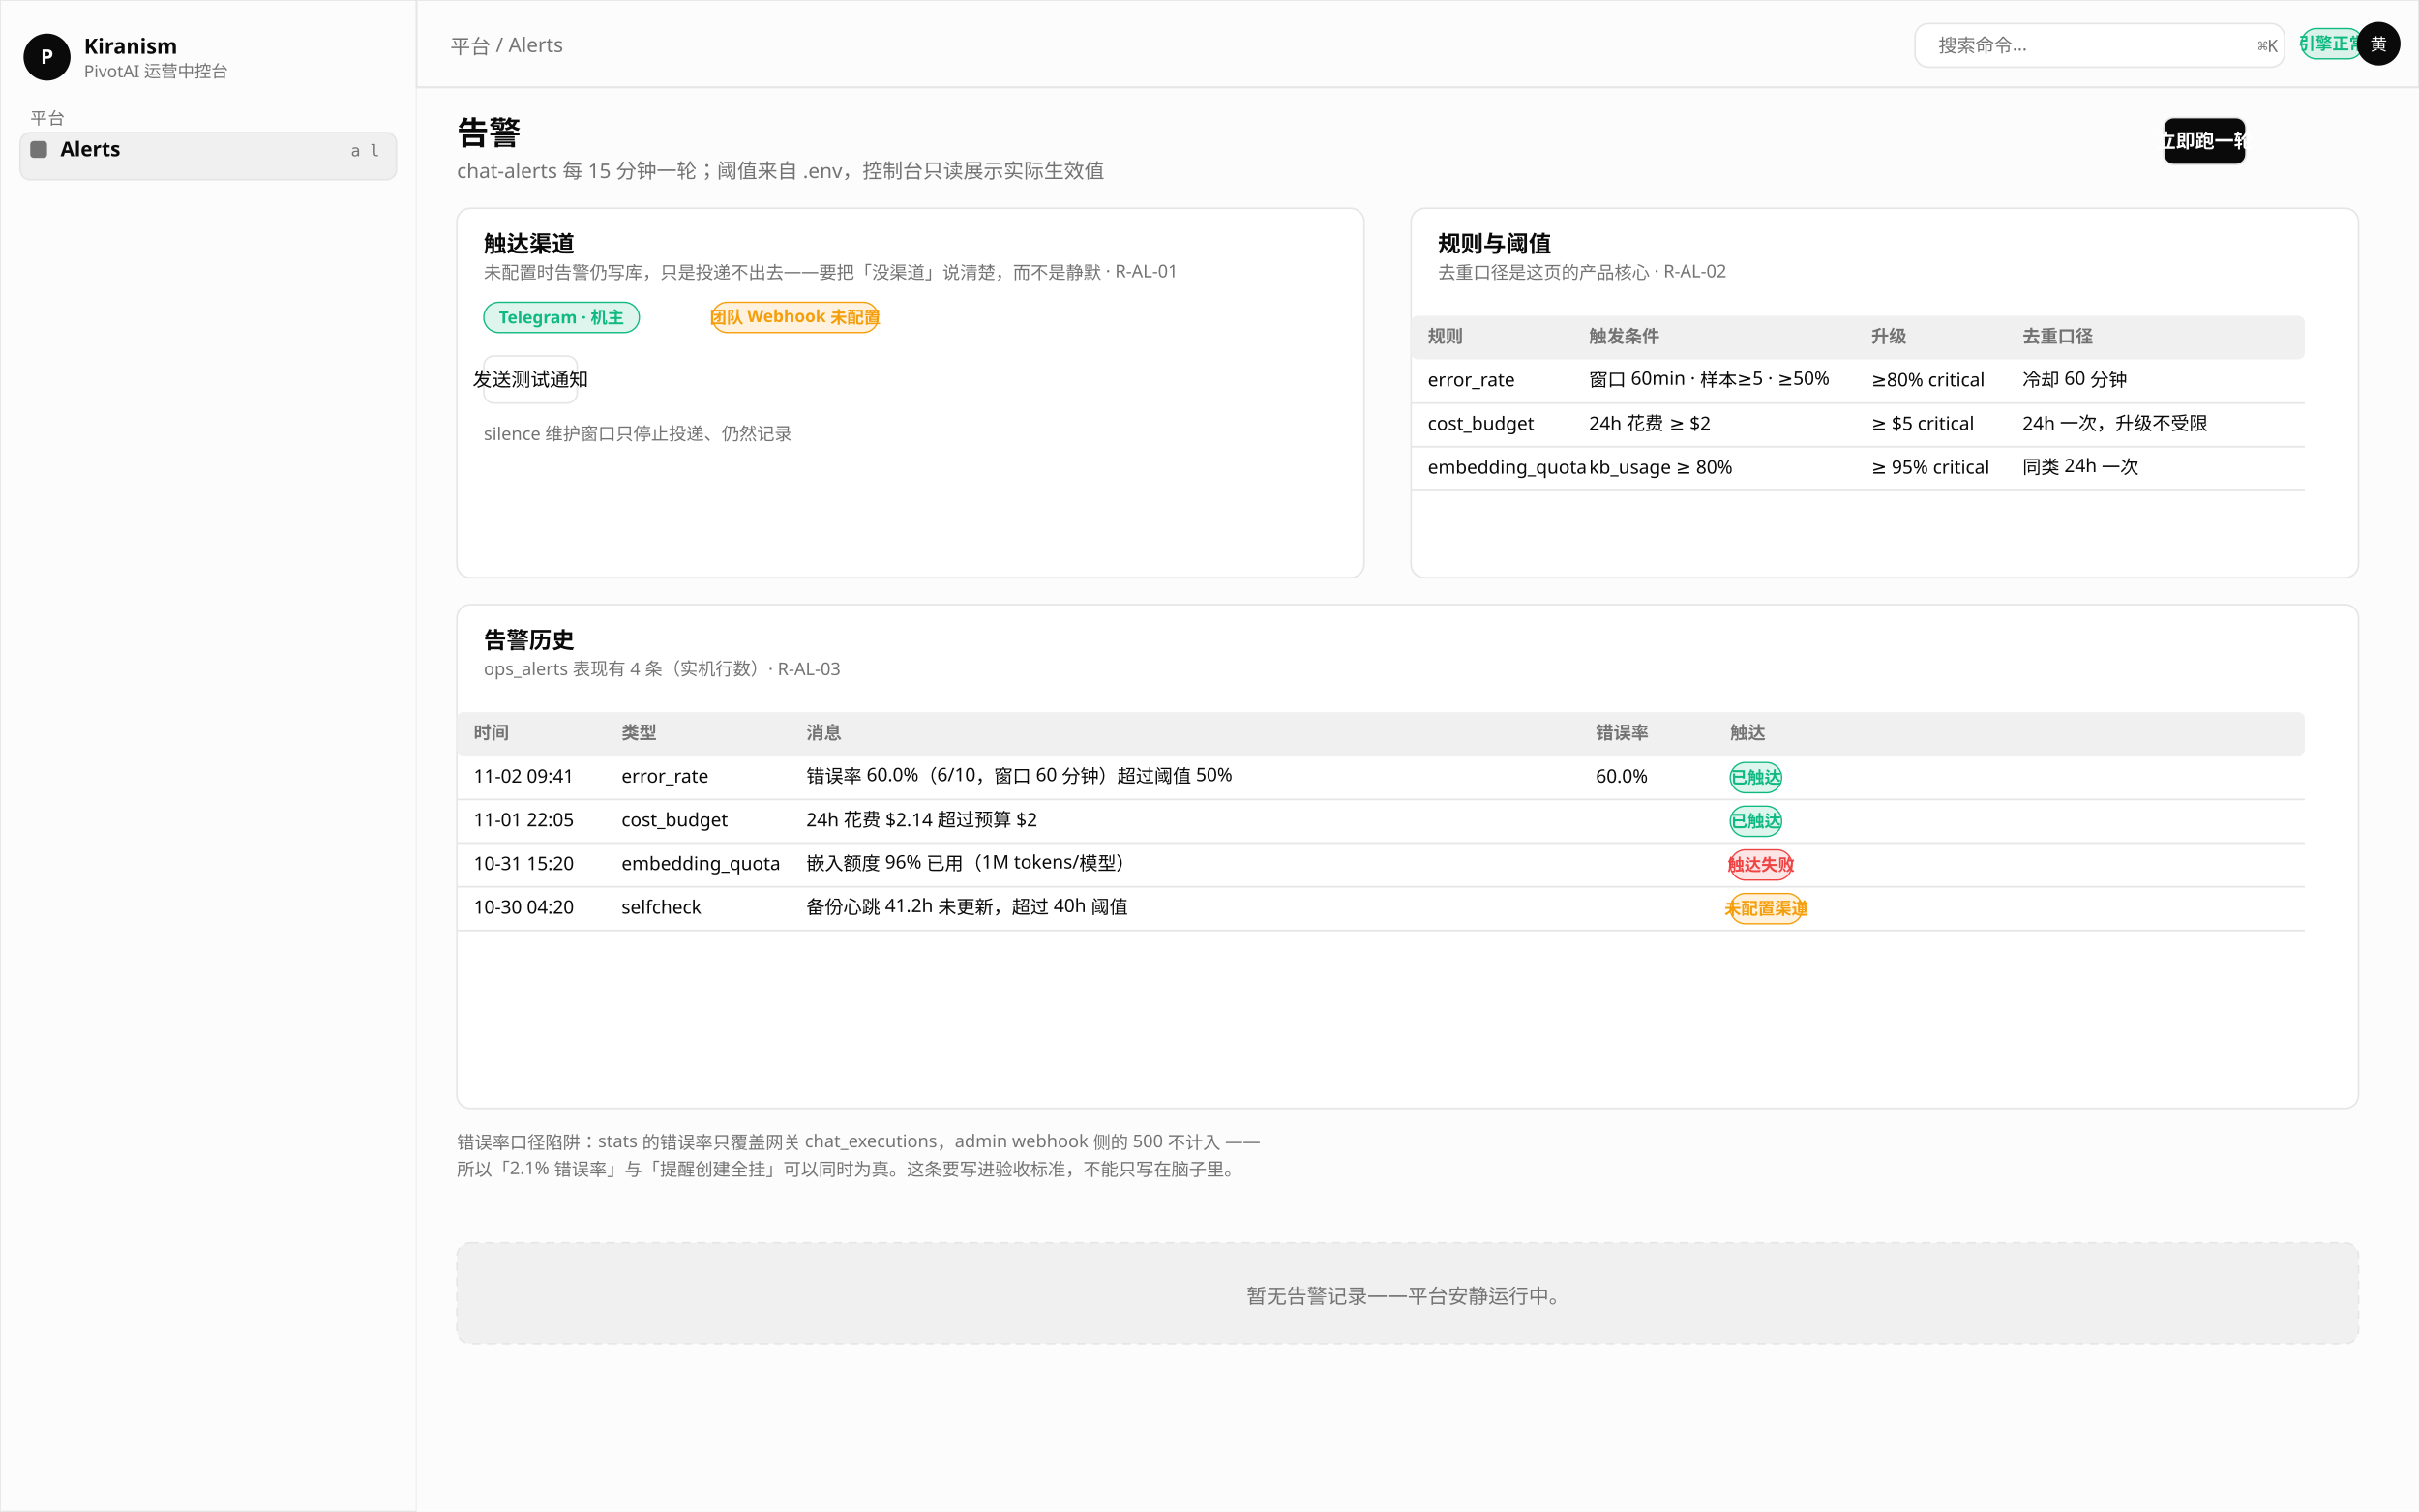
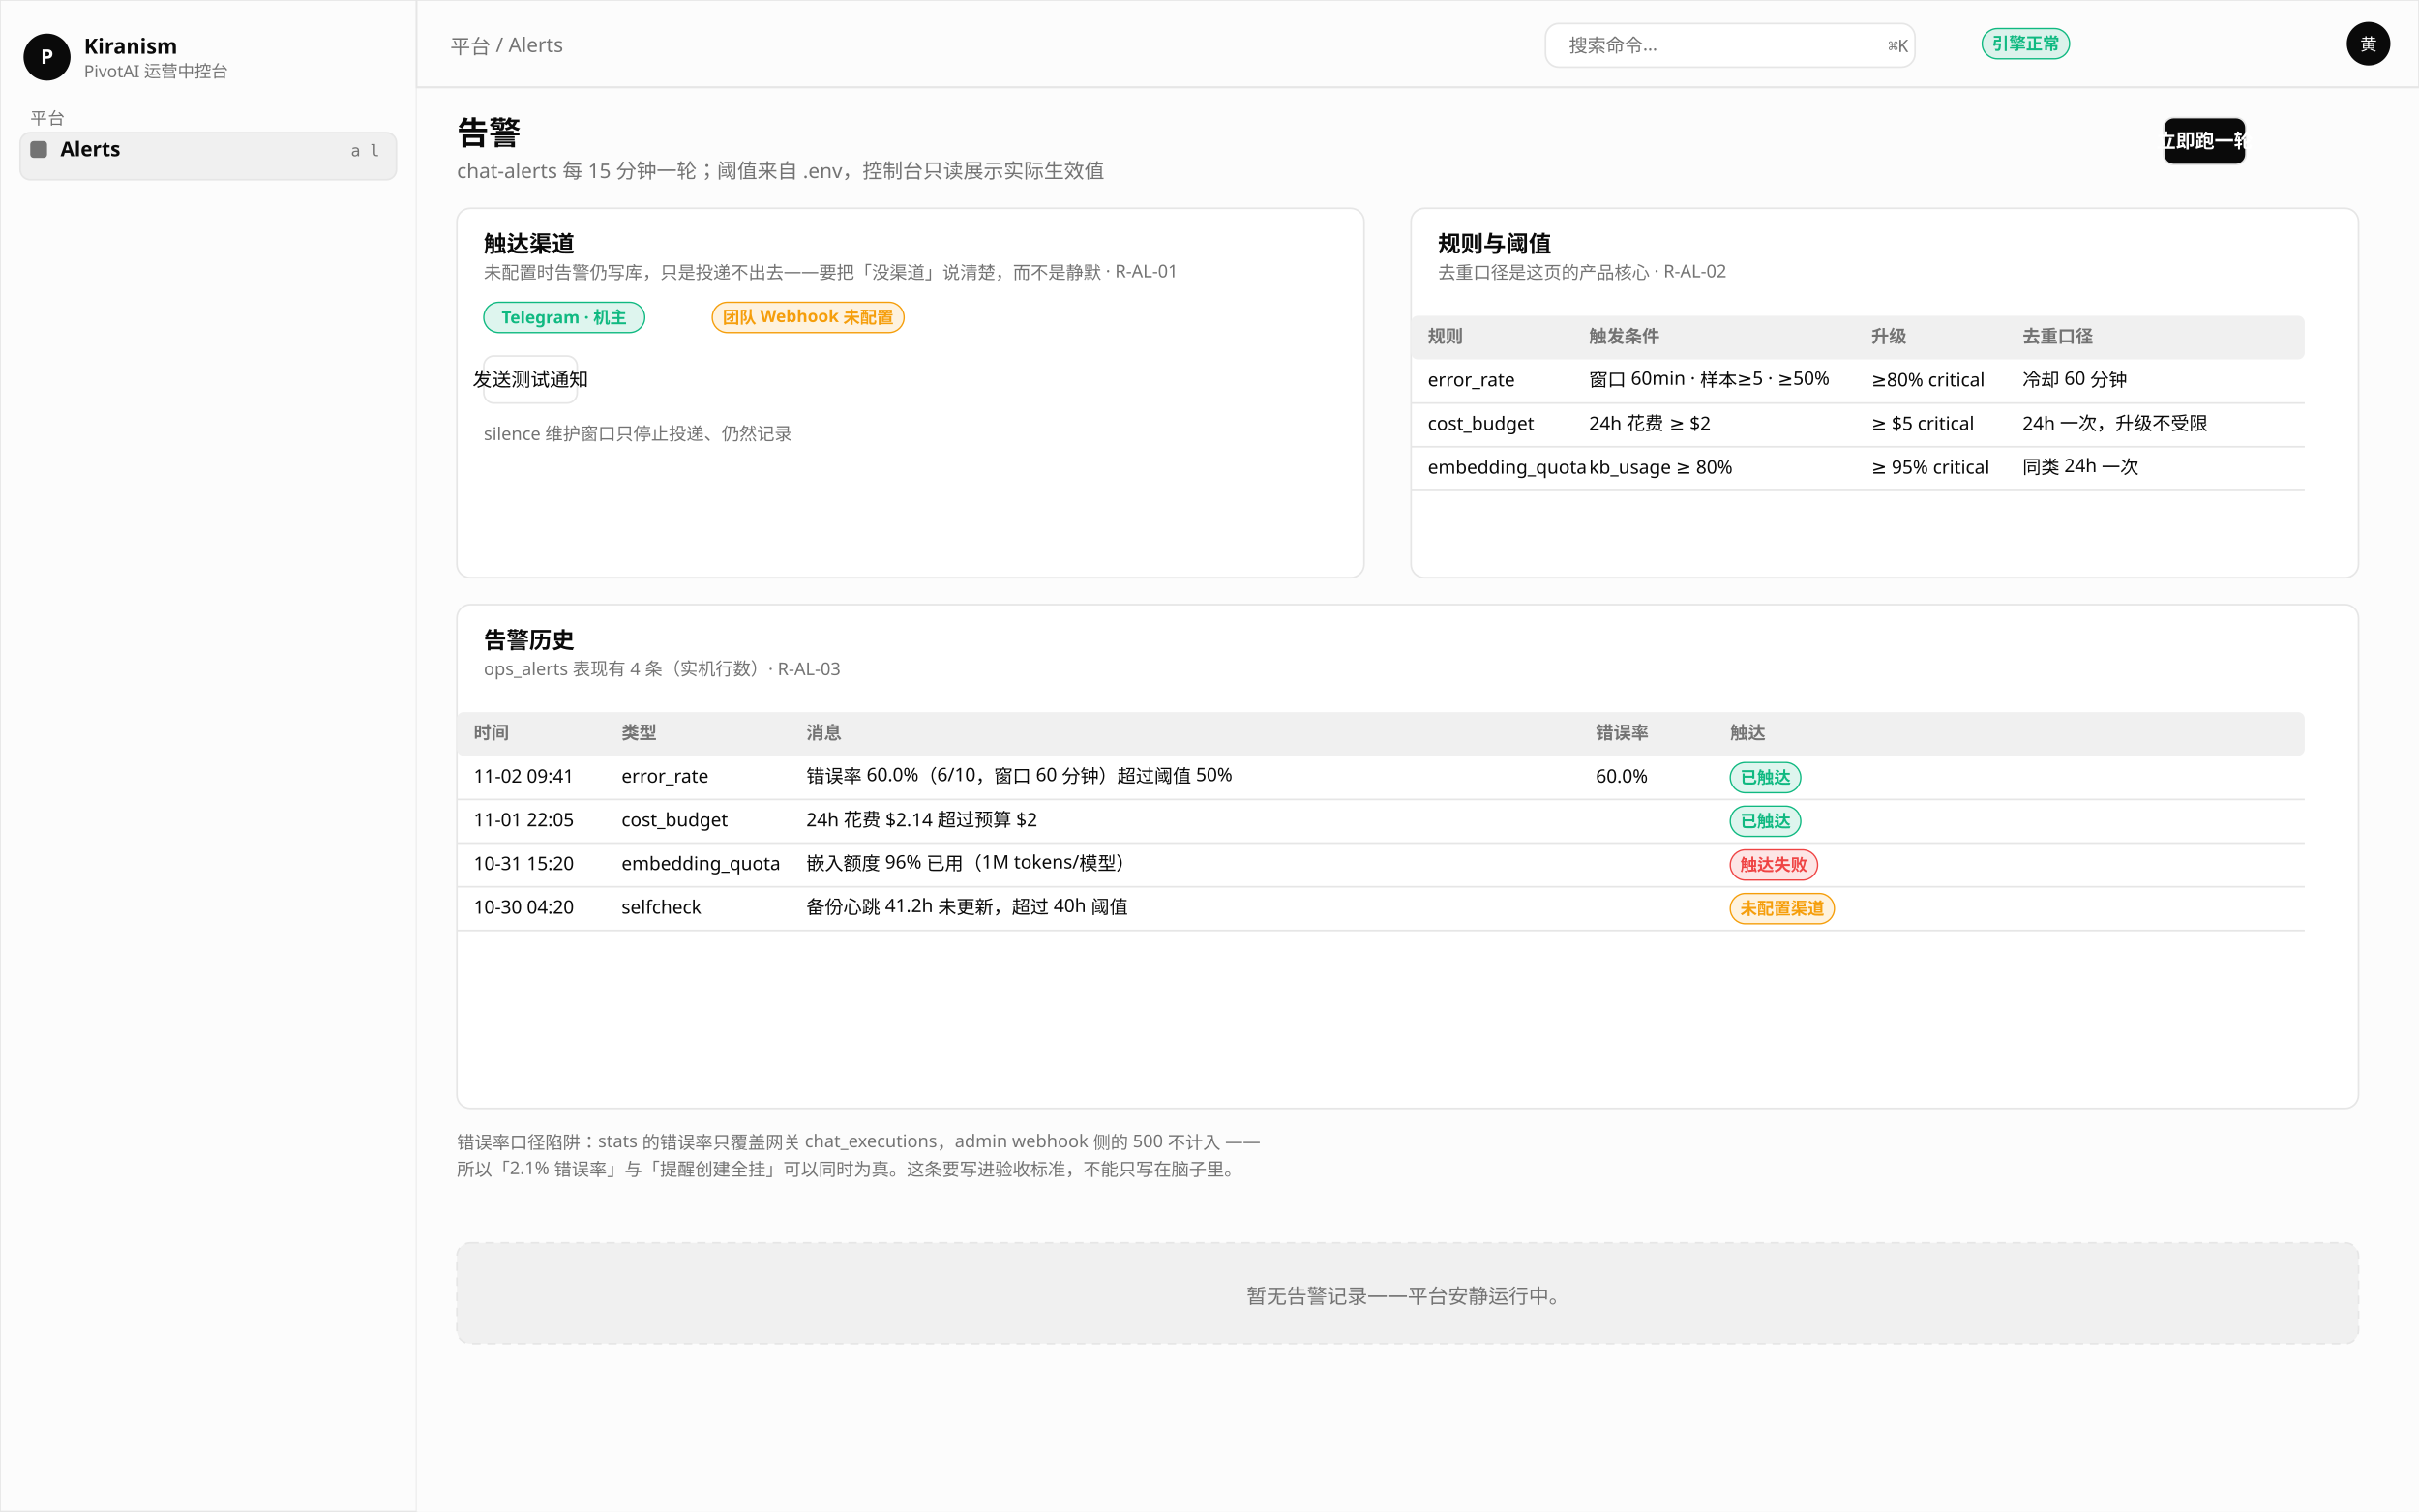
<svg xmlns="http://www.w3.org/2000/svg" width="1440" height="900" viewBox="0 0 1440 900">
  <g id="Frame/控制台 Alerts（触达渠道 + 规则口径 + 历史）" transform="translate(0,0)">
    <rect x="0" y="0" width="1440" height="900" rx="0" fill="#FCFCFC" />
    <g id="Sidebar/导航 5 组 14 项（13 业务页 + Profile）" transform="translate(0,0)">
      <rect x="0" y="0" width="248" height="900" rx="0" fill="#FCFCFC" stroke="#E6E6E6" stroke-width="1" />
      <circle cx="28" cy="34" r="14" fill="#0A0A0A" />
      <text x="28" y="38" font-family="Geist, 'Segoe UI', 'Microsoft YaHei', sans-serif" font-size="12" font-weight="700" fill="#FFF" text-anchor="middle">P</text>
      <text x="50" y="32" font-family="Geist, 'Segoe UI', 'Microsoft YaHei', sans-serif" font-size="12.5" font-weight="600" fill="#0A0A0A" text-anchor="start">Kiranism</text>
      <text x="50" y="46" font-family="Geist, 'Segoe UI', 'Microsoft YaHei', sans-serif" font-size="10" font-weight="400" fill="#737373" text-anchor="start">PivotAI 运营中控台</text>
      <text x="18" y="74" font-family="Geist, 'Segoe UI', 'Microsoft YaHei', sans-serif" font-size="10" font-weight="400" fill="#737373" text-anchor="start" letter-spacing="0.5">平台</text>
      <rect x="12" y="79" width="224" height="28" rx="6" fill="#F0F0F0" stroke="#E6E6E6" stroke-width="1" />
      <rect x="18" y="84" width="10" height="10" rx="2" fill="#737373" />
      <text x="36" y="93" font-family="Geist, 'Segoe UI', 'Microsoft YaHei', sans-serif" font-size="12" font-weight="600" fill="#0A0A0A" text-anchor="start">Alerts</text>
      <text x="226" y="93" font-family="'Geist Mono', 'Cascadia Mono', Consolas, monospace" font-size="9.5" font-weight="400" fill="#737373" text-anchor="end">a l</text>
    </g>
    <g id="Main" transform="translate(248,0)">
      <rect x="0" y="0" width="1192" height="900" rx="0" fill="#FCFCFC" />
      <g id="Topbar/平台 / Alerts" transform="translate(0,0)">
        <rect x="0" y="0" width="1192" height="52" rx="0" fill="#FCFCFC" stroke="#E6E6E6" stroke-width="1" />
        <line x1="0" y1="52" x2="1192" y2="52" stroke="#E6E6E6" stroke-width="1" />
        <text x="20" y="32" font-family="Geist, 'Segoe UI', 'Microsoft YaHei', sans-serif" font-size="12" font-weight="400" fill="#737373" text-anchor="start">平台 / Alerts</text>
-         <rect x="892" y="14" width="220" height="26" rx="8" fill="#FFFFFF" stroke="#E6E6E6" stroke-width="1" />
-         <text x="906" y="31" font-family="Geist, 'Segoe UI', 'Microsoft YaHei', sans-serif" font-size="11" font-weight="400" fill="#737373" text-anchor="start">搜索命令…</text>
-         <text x="1096" y="31" font-family="'Geist Mono', 'Cascadia Mono', Consolas, monospace" font-size="10" font-weight="400" fill="#737373" text-anchor="start">⌘K</text>
-         <g id="Badge/引擎正常" transform="translate(1122,17)">
-           <rect x="0" y="0" width="36.8" height="18" rx="9" fill="#10B981" opacity="0.14" />
-           <rect x="0" y="0" width="36.8" height="18" rx="9" fill="none" stroke="#10B981" stroke-width="0.8" />
-           <text x="18.4" y="12.5" font-family="Geist, 'Segoe UI', 'Microsoft YaHei', sans-serif" font-size="10" font-weight="600" fill="#10B981" text-anchor="middle">引擎正常</text>
+         <rect x="672" y="14" width="220" height="26" rx="8" fill="#FFFFFF" stroke="#E6E6E6" stroke-width="1" />
+         <text x="686" y="31" font-family="Geist, 'Segoe UI', 'Microsoft YaHei', sans-serif" font-size="11" font-weight="400" fill="#737373" text-anchor="start">搜索命令…</text>
+         <text x="876" y="31" font-family="'Geist Mono', 'Cascadia Mono', Consolas, monospace" font-size="10" font-weight="400" fill="#737373" text-anchor="start">⌘K</text>
+         <g id="Badge/引擎正常" transform="translate(932,17)">
+           <rect x="0" y="0" width="52" height="18" rx="9" fill="#10B981" opacity="0.14" />
+           <rect x="0" y="0" width="52" height="18" rx="9" fill="none" stroke="#10B981" stroke-width="0.8" />
+           <text x="26" y="12.5" font-family="Geist, 'Segoe UI', 'Microsoft YaHei', sans-serif" font-size="10" font-weight="600" fill="#10B981" text-anchor="middle">引擎正常</text>
        </g>
-         <circle cx="1168" cy="26" r="13" fill="#0A0A0A" />
-         <text x="1168" y="30" font-family="Geist, 'Segoe UI', 'Microsoft YaHei', sans-serif" font-size="10" font-weight="400" fill="#fff" text-anchor="middle">黄</text>
+         <circle cx="1162" cy="26" r="13" fill="#0A0A0A" />
+         <text x="1162" y="30" font-family="Geist, 'Segoe UI', 'Microsoft YaHei', sans-serif" font-size="10" font-weight="400" fill="#fff" text-anchor="middle">黄</text>
      </g>
      <text x="24" y="86" font-family="Geist, 'Segoe UI', 'Microsoft YaHei', sans-serif" font-size="19" font-weight="640" fill="#0A0A0A" text-anchor="start">告警</text>
      <text x="24" y="106" font-family="Geist, 'Segoe UI', 'Microsoft YaHei', sans-serif" font-size="12" font-weight="400" fill="#737373" text-anchor="start">chat-alerts 每 15 分钟一轮；阈值来自 .env，控制台只读展示实际生效值</text>
      <g id="Button/立即跑一轮" transform="translate(1040,70)">
        <rect x="0" y="0" width="49" height="28" rx="6" fill="#0A0A0A" stroke="#E6E6E6" stroke-width="1" />
        <text x="24.5" y="18" font-family="Geist, 'Segoe UI', 'Microsoft YaHei', sans-serif" font-size="11.5" font-weight="600" fill="#FFFFFF" text-anchor="middle">立即跑一轮</text>
      </g>
      <g id="Card/触达渠道" transform="translate(24,124)">
        <rect x="0" y="0" width="540" height="220" rx="8" fill="#FFFFFF" stroke="#E6E6E6" stroke-width="1" />
        <text x="16" y="26" font-family="Geist, 'Segoe UI', 'Microsoft YaHei', sans-serif" font-size="13.5" font-weight="600" fill="#0A0A0A" text-anchor="start">触达渠道</text>
        <text x="16" y="42" font-family="Geist, 'Segoe UI', 'Microsoft YaHei', sans-serif" font-size="10.5" font-weight="400" fill="#737373" text-anchor="start">未配置时告警仍写库，只是投递不出去——要把「没渠道」说清楚，而不是静默 · R-AL-01</text>
      </g>
      <g id="Badge/Telegram · 机主" transform="translate(40,180)">
-         <rect x="0" y="0" width="92.6" height="18" rx="9" fill="#10B981" opacity="0.14" />
-         <rect x="0" y="0" width="92.6" height="18" rx="9" fill="none" stroke="#10B981" stroke-width="0.8" />
-         <text x="46.3" y="12.5" font-family="Geist, 'Segoe UI', 'Microsoft YaHei', sans-serif" font-size="10" font-weight="600" fill="#10B981" text-anchor="middle">Telegram · 机主</text>
+         <rect x="0" y="0" width="95.8" height="18" rx="9" fill="#10B981" opacity="0.14" />
+         <rect x="0" y="0" width="95.8" height="18" rx="9" fill="none" stroke="#10B981" stroke-width="0.8" />
+         <text x="47.9" y="12.5" font-family="Geist, 'Segoe UI', 'Microsoft YaHei', sans-serif" font-size="10" font-weight="600" fill="#10B981" text-anchor="middle">Telegram · 机主</text>
      </g>
      <g id="Badge/团队 Webhook 未配置" transform="translate(176,180)">
-         <rect x="0" y="0" width="98.8" height="18" rx="9" fill="#F59E0B" opacity="0.14" />
-         <rect x="0" y="0" width="98.8" height="18" rx="9" fill="none" stroke="#F59E0B" stroke-width="0.8" />
-         <text x="49.4" y="12.5" font-family="Geist, 'Segoe UI', 'Microsoft YaHei', sans-serif" font-size="10" font-weight="600" fill="#F59E0B" text-anchor="middle">团队 Webhook 未配置</text>
+         <rect x="0" y="0" width="114.2" height="18" rx="9" fill="#F59E0B" opacity="0.14" />
+         <rect x="0" y="0" width="114.2" height="18" rx="9" fill="none" stroke="#F59E0B" stroke-width="0.8" />
+         <text x="57.1" y="12.5" font-family="Geist, 'Segoe UI', 'Microsoft YaHei', sans-serif" font-size="10" font-weight="600" fill="#F59E0B" text-anchor="middle">团队 Webhook 未配置</text>
      </g>
      <g id="Button/发送测试通知" transform="translate(40,212)">
        <rect x="0" y="0" width="55.6" height="28" rx="6" fill="#FFFFFF" stroke="#E6E6E6" stroke-width="1" />
        <text x="27.8" y="18" font-family="Geist, 'Segoe UI', 'Microsoft YaHei', sans-serif" font-size="11.5" font-weight="400" fill="#0A0A0A" text-anchor="middle">发送测试通知</text>
      </g>
      <text x="40" y="262" font-family="Geist, 'Segoe UI', 'Microsoft YaHei', sans-serif" font-size="10.5" font-weight="400" fill="#737373" text-anchor="start">silence 维护窗口只停止投递、仍然记录</text>
      <g id="Card/规则与阈值" transform="translate(592,124)">
        <rect x="0" y="0" width="564" height="220" rx="8" fill="#FFFFFF" stroke="#E6E6E6" stroke-width="1" />
        <text x="16" y="26" font-family="Geist, 'Segoe UI', 'Microsoft YaHei', sans-serif" font-size="13.5" font-weight="600" fill="#0A0A0A" text-anchor="start">规则与阈值</text>
        <text x="16" y="42" font-family="Geist, 'Segoe UI', 'Microsoft YaHei', sans-serif" font-size="10.5" font-weight="400" fill="#737373" text-anchor="start">去重口径是这页的产品核心 · R-AL-02</text>
      </g>
      <rect x="592" y="188" width="532" height="26" rx="4" fill="#F0F0F0" />
      <text x="602" y="204" font-family="Geist, 'Segoe UI', 'Microsoft YaHei', sans-serif" font-size="10.5" font-weight="600" fill="#737373" text-anchor="start">规则</text>
      <text x="698" y="204" font-family="Geist, 'Segoe UI', 'Microsoft YaHei', sans-serif" font-size="10.5" font-weight="600" fill="#737373" text-anchor="start">触发条件</text>
      <text x="866" y="204" font-family="Geist, 'Segoe UI', 'Microsoft YaHei', sans-serif" font-size="10.5" font-weight="600" fill="#737373" text-anchor="start">升级</text>
      <text x="956" y="204" font-family="Geist, 'Segoe UI', 'Microsoft YaHei', sans-serif" font-size="10.5" font-weight="600" fill="#737373" text-anchor="start">去重口径</text>
      <line x1="592" y1="240" x2="1124" y2="240" stroke="#E6E6E6" stroke-width="1" />
      <text x="602" y="230" font-family="Geist, 'Segoe UI', 'Microsoft YaHei', sans-serif" font-size="11" font-weight="400" fill="#0A0A0A" text-anchor="start">error_rate</text>
      <text x="698" y="230" font-family="Geist, 'Segoe UI', 'Microsoft YaHei', sans-serif" font-size="11" font-weight="400" fill="#0A0A0A" text-anchor="start">窗口 60min · 样本≥5 · ≥50%</text>
      <text x="866" y="230" font-family="Geist, 'Segoe UI', 'Microsoft YaHei', sans-serif" font-size="11" font-weight="400" fill="#0A0A0A" text-anchor="start">≥80% critical</text>
      <text x="956" y="230" font-family="Geist, 'Segoe UI', 'Microsoft YaHei', sans-serif" font-size="11" font-weight="400" fill="#0A0A0A" text-anchor="start">冷却 60 分钟</text>
      <line x1="592" y1="266" x2="1124" y2="266" stroke="#E6E6E6" stroke-width="1" />
      <text x="602" y="256" font-family="Geist, 'Segoe UI', 'Microsoft YaHei', sans-serif" font-size="11" font-weight="400" fill="#0A0A0A" text-anchor="start">cost_budget</text>
      <text x="698" y="256" font-family="Geist, 'Segoe UI', 'Microsoft YaHei', sans-serif" font-size="11" font-weight="400" fill="#0A0A0A" text-anchor="start">24h 花费 ≥ $2</text>
      <text x="866" y="256" font-family="Geist, 'Segoe UI', 'Microsoft YaHei', sans-serif" font-size="11" font-weight="400" fill="#0A0A0A" text-anchor="start">≥ $5 critical</text>
      <text x="956" y="256" font-family="Geist, 'Segoe UI', 'Microsoft YaHei', sans-serif" font-size="11" font-weight="400" fill="#0A0A0A" text-anchor="start">24h 一次，升级不受限</text>
      <line x1="592" y1="292" x2="1124" y2="292" stroke="#E6E6E6" stroke-width="1" />
      <text x="602" y="282" font-family="Geist, 'Segoe UI', 'Microsoft YaHei', sans-serif" font-size="11" font-weight="400" fill="#0A0A0A" text-anchor="start">embedding_quota</text>
      <text x="698" y="282" font-family="Geist, 'Segoe UI', 'Microsoft YaHei', sans-serif" font-size="11" font-weight="400" fill="#0A0A0A" text-anchor="start">kb_usage ≥ 80%</text>
      <text x="866" y="282" font-family="Geist, 'Segoe UI', 'Microsoft YaHei', sans-serif" font-size="11" font-weight="400" fill="#0A0A0A" text-anchor="start">≥ 95% critical</text>
      <text x="956" y="282" font-family="Geist, 'Segoe UI', 'Microsoft YaHei', sans-serif" font-size="11" font-weight="400" fill="#0A0A0A" text-anchor="start">同类 24h 一次</text>
      <g id="Card/告警历史" transform="translate(24,360)">
        <rect x="0" y="0" width="1132" height="300" rx="8" fill="#FFFFFF" stroke="#E6E6E6" stroke-width="1" />
        <text x="16" y="26" font-family="Geist, 'Segoe UI', 'Microsoft YaHei', sans-serif" font-size="13.5" font-weight="600" fill="#0A0A0A" text-anchor="start">告警历史</text>
        <text x="16" y="42" font-family="Geist, 'Segoe UI', 'Microsoft YaHei', sans-serif" font-size="10.5" font-weight="400" fill="#737373" text-anchor="start">ops_alerts 表现有 4 条（实机行数）· R-AL-03</text>
      </g>
      <rect x="24" y="424" width="1100" height="26" rx="4" fill="#F0F0F0" />
      <text x="34" y="440" font-family="Geist, 'Segoe UI', 'Microsoft YaHei', sans-serif" font-size="10.5" font-weight="600" fill="#737373" text-anchor="start">时间</text>
      <text x="122" y="440" font-family="Geist, 'Segoe UI', 'Microsoft YaHei', sans-serif" font-size="10.5" font-weight="600" fill="#737373" text-anchor="start">类型</text>
      <text x="232" y="440" font-family="Geist, 'Segoe UI', 'Microsoft YaHei', sans-serif" font-size="10.5" font-weight="600" fill="#737373" text-anchor="start">消息</text>
      <text x="702" y="440" font-family="Geist, 'Segoe UI', 'Microsoft YaHei', sans-serif" font-size="10.5" font-weight="600" fill="#737373" text-anchor="start">错误率</text>
      <text x="782" y="440" font-family="Geist, 'Segoe UI', 'Microsoft YaHei', sans-serif" font-size="10.5" font-weight="600" fill="#737373" text-anchor="start">触达</text>
      <line x1="24" y1="476" x2="1124" y2="476" stroke="#E6E6E6" stroke-width="1" />
      <text x="34" y="466" font-family="Geist, 'Segoe UI', 'Microsoft YaHei', sans-serif" font-size="11" font-weight="400" fill="#0A0A0A" text-anchor="start">11-02 09:41</text>
      <text x="122" y="466" font-family="Geist, 'Segoe UI', 'Microsoft YaHei', sans-serif" font-size="11" font-weight="400" fill="#0A0A0A" text-anchor="start">error_rate</text>
      <text x="232" y="466" font-family="Geist, 'Segoe UI', 'Microsoft YaHei', sans-serif" font-size="11" font-weight="400" fill="#0A0A0A" text-anchor="start">错误率 60.0%（6/10，窗口 60 分钟）超过阈值 50%</text>
      <text x="702" y="466" font-family="Geist, 'Segoe UI', 'Microsoft YaHei', sans-serif" font-size="11" font-weight="400" fill="#0A0A0A" text-anchor="start">60.0%</text>
      <g id="Badge/已触达" transform="translate(782,454)">
-         <rect x="0" y="0" width="30.6" height="18" rx="9" fill="#10B981" opacity="0.14" />
-         <rect x="0" y="0" width="30.6" height="18" rx="9" fill="none" stroke="#10B981" stroke-width="0.8" />
-         <text x="15.3" y="12.5" font-family="Geist, 'Segoe UI', 'Microsoft YaHei', sans-serif" font-size="10" font-weight="600" fill="#10B981" text-anchor="middle">已触达</text>
+         <rect x="0" y="0" width="42" height="18" rx="9" fill="#10B981" opacity="0.14" />
+         <rect x="0" y="0" width="42" height="18" rx="9" fill="none" stroke="#10B981" stroke-width="0.8" />
+         <text x="21" y="12.5" font-family="Geist, 'Segoe UI', 'Microsoft YaHei', sans-serif" font-size="10" font-weight="600" fill="#10B981" text-anchor="middle">已触达</text>
      </g>
      <line x1="24" y1="502" x2="1124" y2="502" stroke="#E6E6E6" stroke-width="1" />
      <text x="34" y="492" font-family="Geist, 'Segoe UI', 'Microsoft YaHei', sans-serif" font-size="11" font-weight="400" fill="#0A0A0A" text-anchor="start">11-01 22:05</text>
      <text x="122" y="492" font-family="Geist, 'Segoe UI', 'Microsoft YaHei', sans-serif" font-size="11" font-weight="400" fill="#0A0A0A" text-anchor="start">cost_budget</text>
      <text x="232" y="492" font-family="Geist, 'Segoe UI', 'Microsoft YaHei', sans-serif" font-size="11" font-weight="400" fill="#0A0A0A" text-anchor="start">24h 花费 $2.14 超过预算 $2</text>
      <text x="702" y="492" font-family="Geist, 'Segoe UI', 'Microsoft YaHei', sans-serif" font-size="11" font-weight="400" fill="#0A0A0A" text-anchor="start" />
      <g id="Badge/已触达" transform="translate(782,480)">
-         <rect x="0" y="0" width="30.6" height="18" rx="9" fill="#10B981" opacity="0.14" />
-         <rect x="0" y="0" width="30.6" height="18" rx="9" fill="none" stroke="#10B981" stroke-width="0.8" />
-         <text x="15.3" y="12.5" font-family="Geist, 'Segoe UI', 'Microsoft YaHei', sans-serif" font-size="10" font-weight="600" fill="#10B981" text-anchor="middle">已触达</text>
+         <rect x="0" y="0" width="42" height="18" rx="9" fill="#10B981" opacity="0.14" />
+         <rect x="0" y="0" width="42" height="18" rx="9" fill="none" stroke="#10B981" stroke-width="0.8" />
+         <text x="21" y="12.5" font-family="Geist, 'Segoe UI', 'Microsoft YaHei', sans-serif" font-size="10" font-weight="600" fill="#10B981" text-anchor="middle">已触达</text>
      </g>
      <line x1="24" y1="528" x2="1124" y2="528" stroke="#E6E6E6" stroke-width="1" />
      <text x="34" y="518" font-family="Geist, 'Segoe UI', 'Microsoft YaHei', sans-serif" font-size="11" font-weight="400" fill="#0A0A0A" text-anchor="start">10-31 15:20</text>
      <text x="122" y="518" font-family="Geist, 'Segoe UI', 'Microsoft YaHei', sans-serif" font-size="11" font-weight="400" fill="#0A0A0A" text-anchor="start">embedding_quota</text>
      <text x="232" y="518" font-family="Geist, 'Segoe UI', 'Microsoft YaHei', sans-serif" font-size="11" font-weight="400" fill="#0A0A0A" text-anchor="start">嵌入额度 96% 已用（1M tokens/模型）</text>
      <text x="702" y="518" font-family="Geist, 'Segoe UI', 'Microsoft YaHei', sans-serif" font-size="11" font-weight="400" fill="#0A0A0A" text-anchor="start" />
      <g id="Badge/触达失败" transform="translate(782,506)">
-         <rect x="0" y="0" width="36.8" height="18" rx="9" fill="#EF4444" opacity="0.14" />
-         <rect x="0" y="0" width="36.8" height="18" rx="9" fill="none" stroke="#EF4444" stroke-width="0.8" />
-         <text x="18.4" y="12.5" font-family="Geist, 'Segoe UI', 'Microsoft YaHei', sans-serif" font-size="10" font-weight="600" fill="#EF4444" text-anchor="middle">触达失败</text>
+         <rect x="0" y="0" width="52" height="18" rx="9" fill="#EF4444" opacity="0.14" />
+         <rect x="0" y="0" width="52" height="18" rx="9" fill="none" stroke="#EF4444" stroke-width="0.8" />
+         <text x="26" y="12.5" font-family="Geist, 'Segoe UI', 'Microsoft YaHei', sans-serif" font-size="10" font-weight="600" fill="#EF4444" text-anchor="middle">触达失败</text>
      </g>
      <line x1="24" y1="554" x2="1124" y2="554" stroke="#E6E6E6" stroke-width="1" />
      <text x="34" y="544" font-family="Geist, 'Segoe UI', 'Microsoft YaHei', sans-serif" font-size="11" font-weight="400" fill="#0A0A0A" text-anchor="start">10-30 04:20</text>
      <text x="122" y="544" font-family="Geist, 'Segoe UI', 'Microsoft YaHei', sans-serif" font-size="11" font-weight="400" fill="#0A0A0A" text-anchor="start">selfcheck</text>
      <text x="232" y="544" font-family="Geist, 'Segoe UI', 'Microsoft YaHei', sans-serif" font-size="11" font-weight="400" fill="#0A0A0A" text-anchor="start">备份心跳 41.2h 未更新，超过 40h 阈值</text>
      <text x="702" y="544" font-family="Geist, 'Segoe UI', 'Microsoft YaHei', sans-serif" font-size="11" font-weight="400" fill="#0A0A0A" text-anchor="start" />
      <g id="Badge/未配置渠道" transform="translate(782,532)">
-         <rect x="0" y="0" width="43" height="18" rx="9" fill="#F59E0B" opacity="0.14" />
-         <rect x="0" y="0" width="43" height="18" rx="9" fill="none" stroke="#F59E0B" stroke-width="0.8" />
-         <text x="21.5" y="12.5" font-family="Geist, 'Segoe UI', 'Microsoft YaHei', sans-serif" font-size="10" font-weight="600" fill="#F59E0B" text-anchor="middle">未配置渠道</text>
+         <rect x="0" y="0" width="62" height="18" rx="9" fill="#F59E0B" opacity="0.14" />
+         <rect x="0" y="0" width="62" height="18" rx="9" fill="none" stroke="#F59E0B" stroke-width="0.8" />
+         <text x="31" y="12.5" font-family="Geist, 'Segoe UI', 'Microsoft YaHei', sans-serif" font-size="10" font-weight="600" fill="#F59E0B" text-anchor="middle">未配置渠道</text>
      </g>
      <text x="24" y="684" font-family="Geist, 'Segoe UI', 'Microsoft YaHei', sans-serif" font-size="10.5" font-weight="400" fill="#737373" text-anchor="start">错误率口径陷阱：stats 的错误率只覆盖网关 chat_executions，admin webhook 侧的 500 不计入 ——</text>
      <text x="24" y="700" font-family="Geist, 'Segoe UI', 'Microsoft YaHei', sans-serif" font-size="10.5" font-weight="400" fill="#737373" text-anchor="start">所以「2.1% 错误率」与「提醒创建全挂」可以同时为真。这条要写进验收标准，不能只写在脑子里。</text>
      <g id="Empty/空态" transform="translate(0,0)">
        <rect x="24" y="740" width="1132" height="60" rx="8" fill="#F0F0F0" stroke="#E6E6E6" stroke-width="1" stroke-dasharray="5 4" />
        <text x="590" y="776" font-family="Geist, 'Segoe UI', 'Microsoft YaHei', sans-serif" font-size="12" font-weight="400" fill="#737373" text-anchor="middle">暂无告警记录——平台安静运行中。</text>
      </g>
    </g>
  </g>
</svg>
